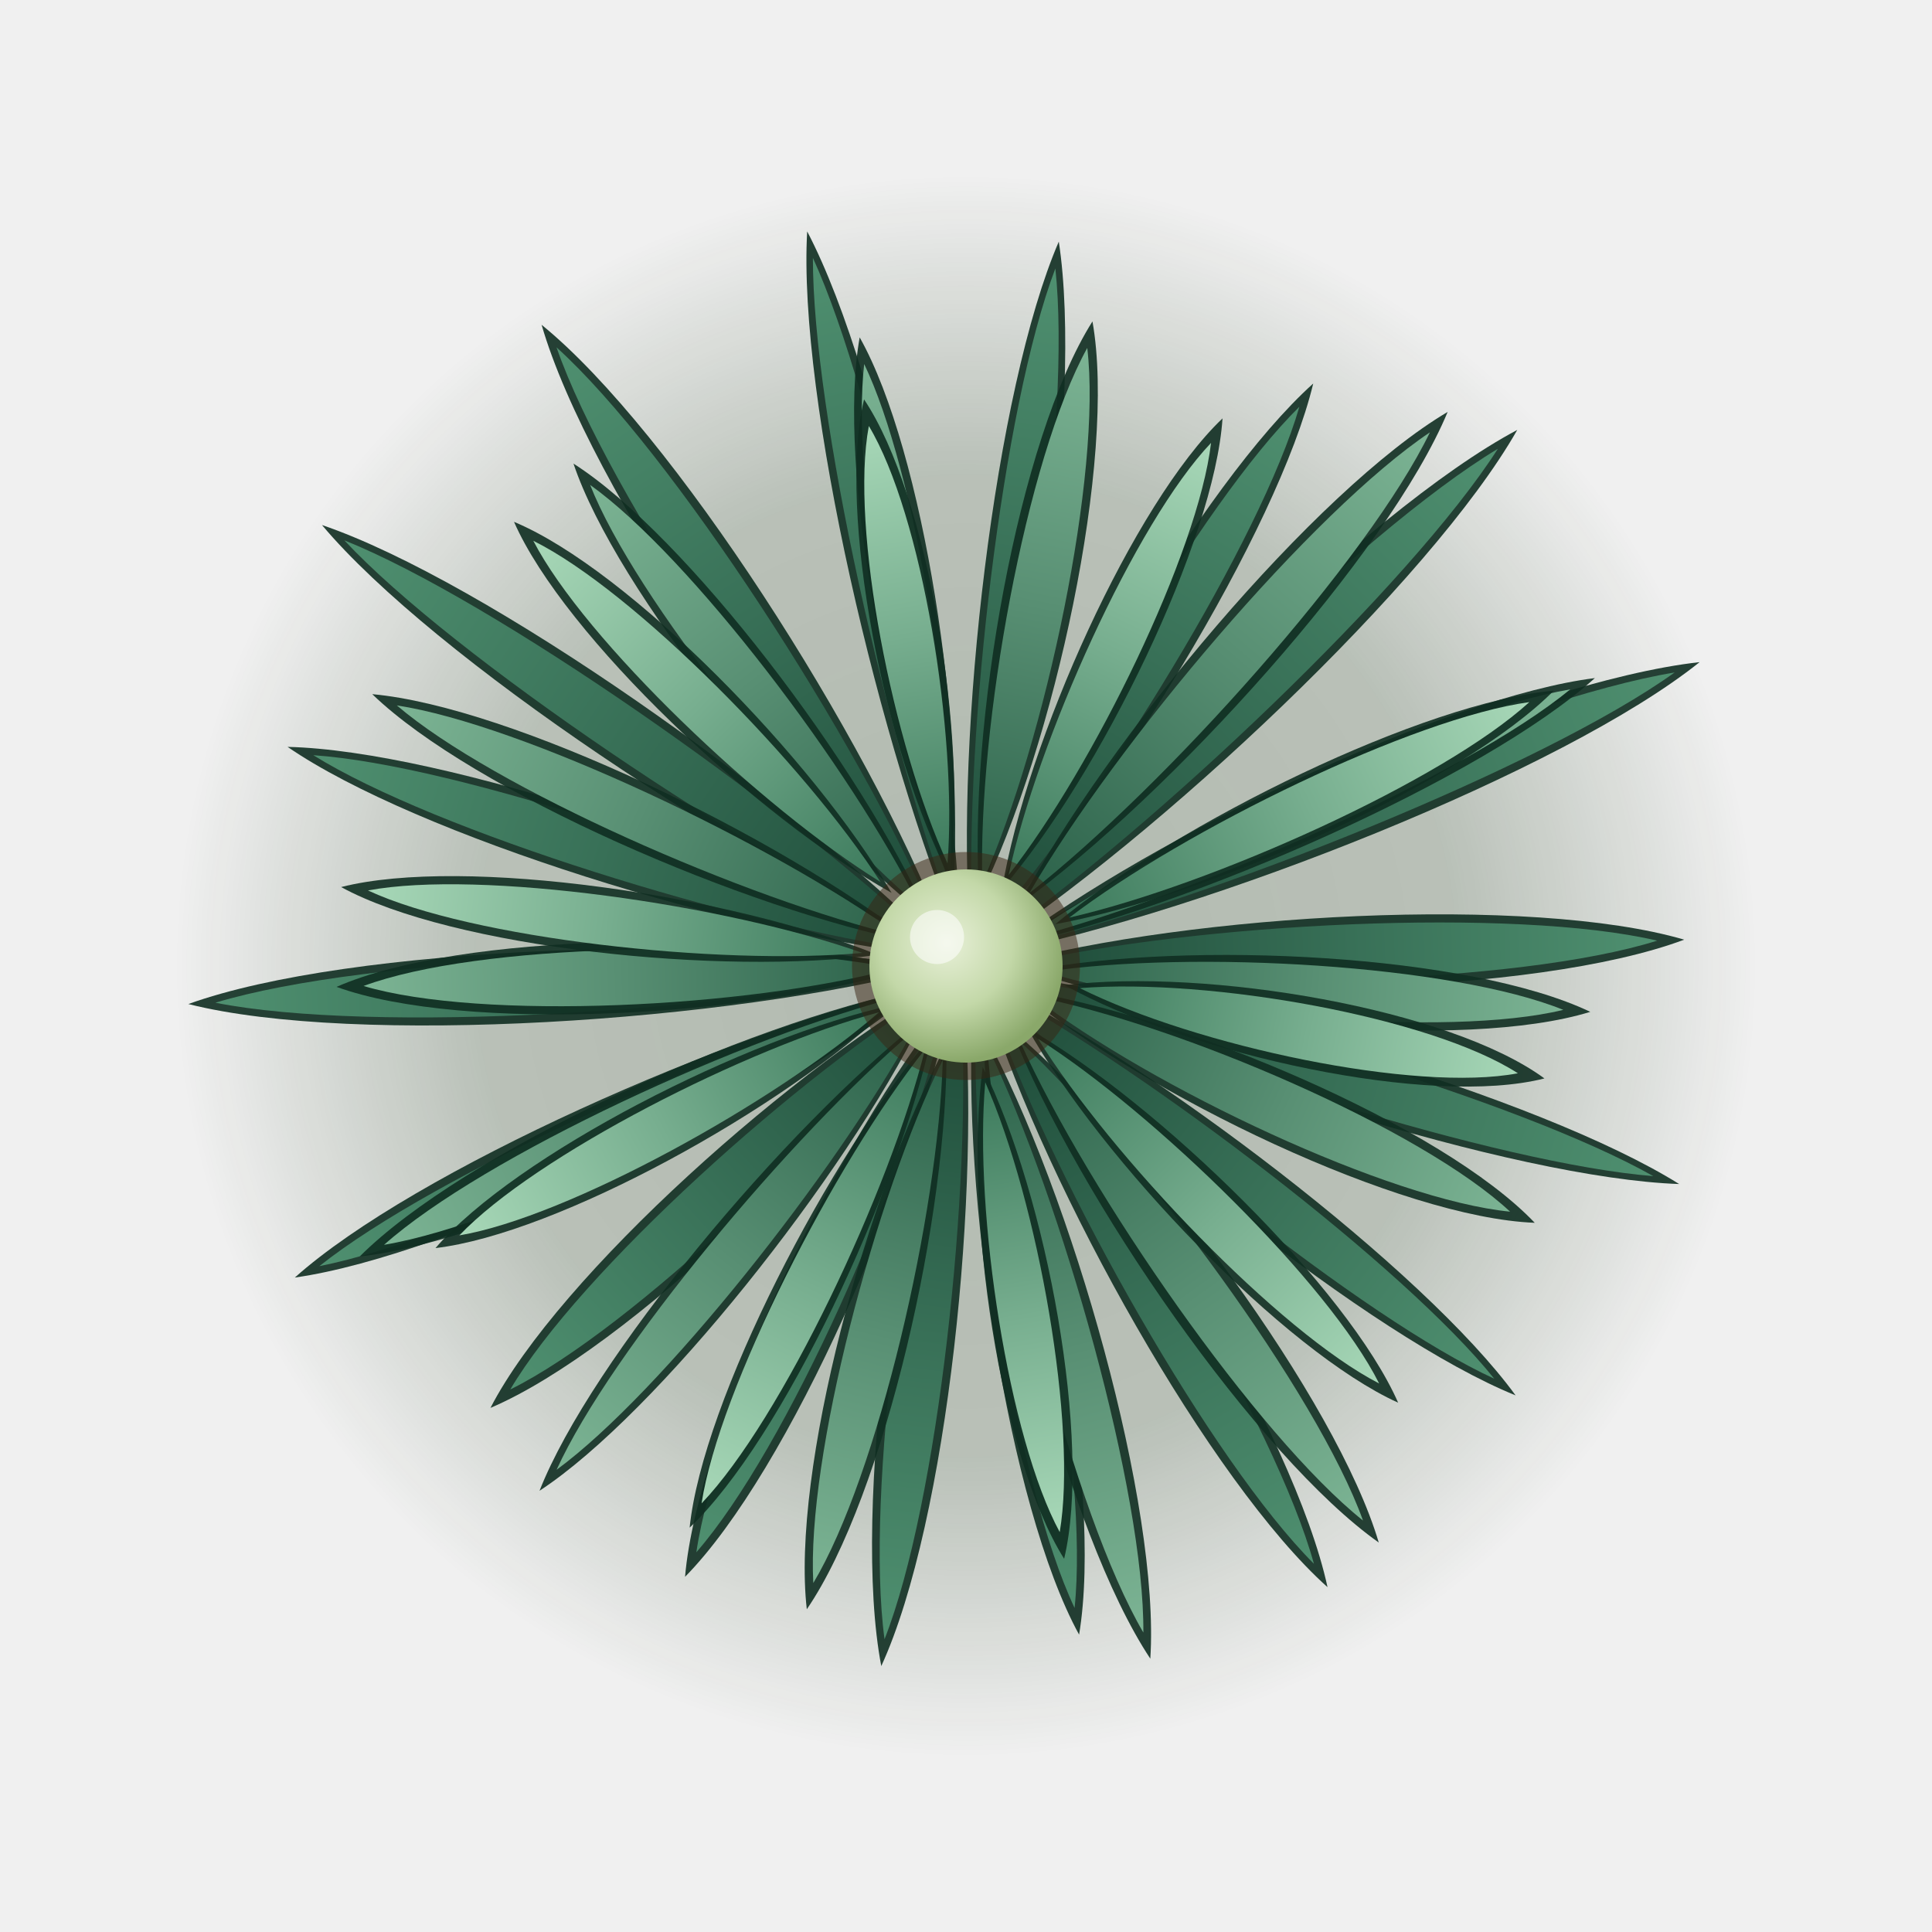
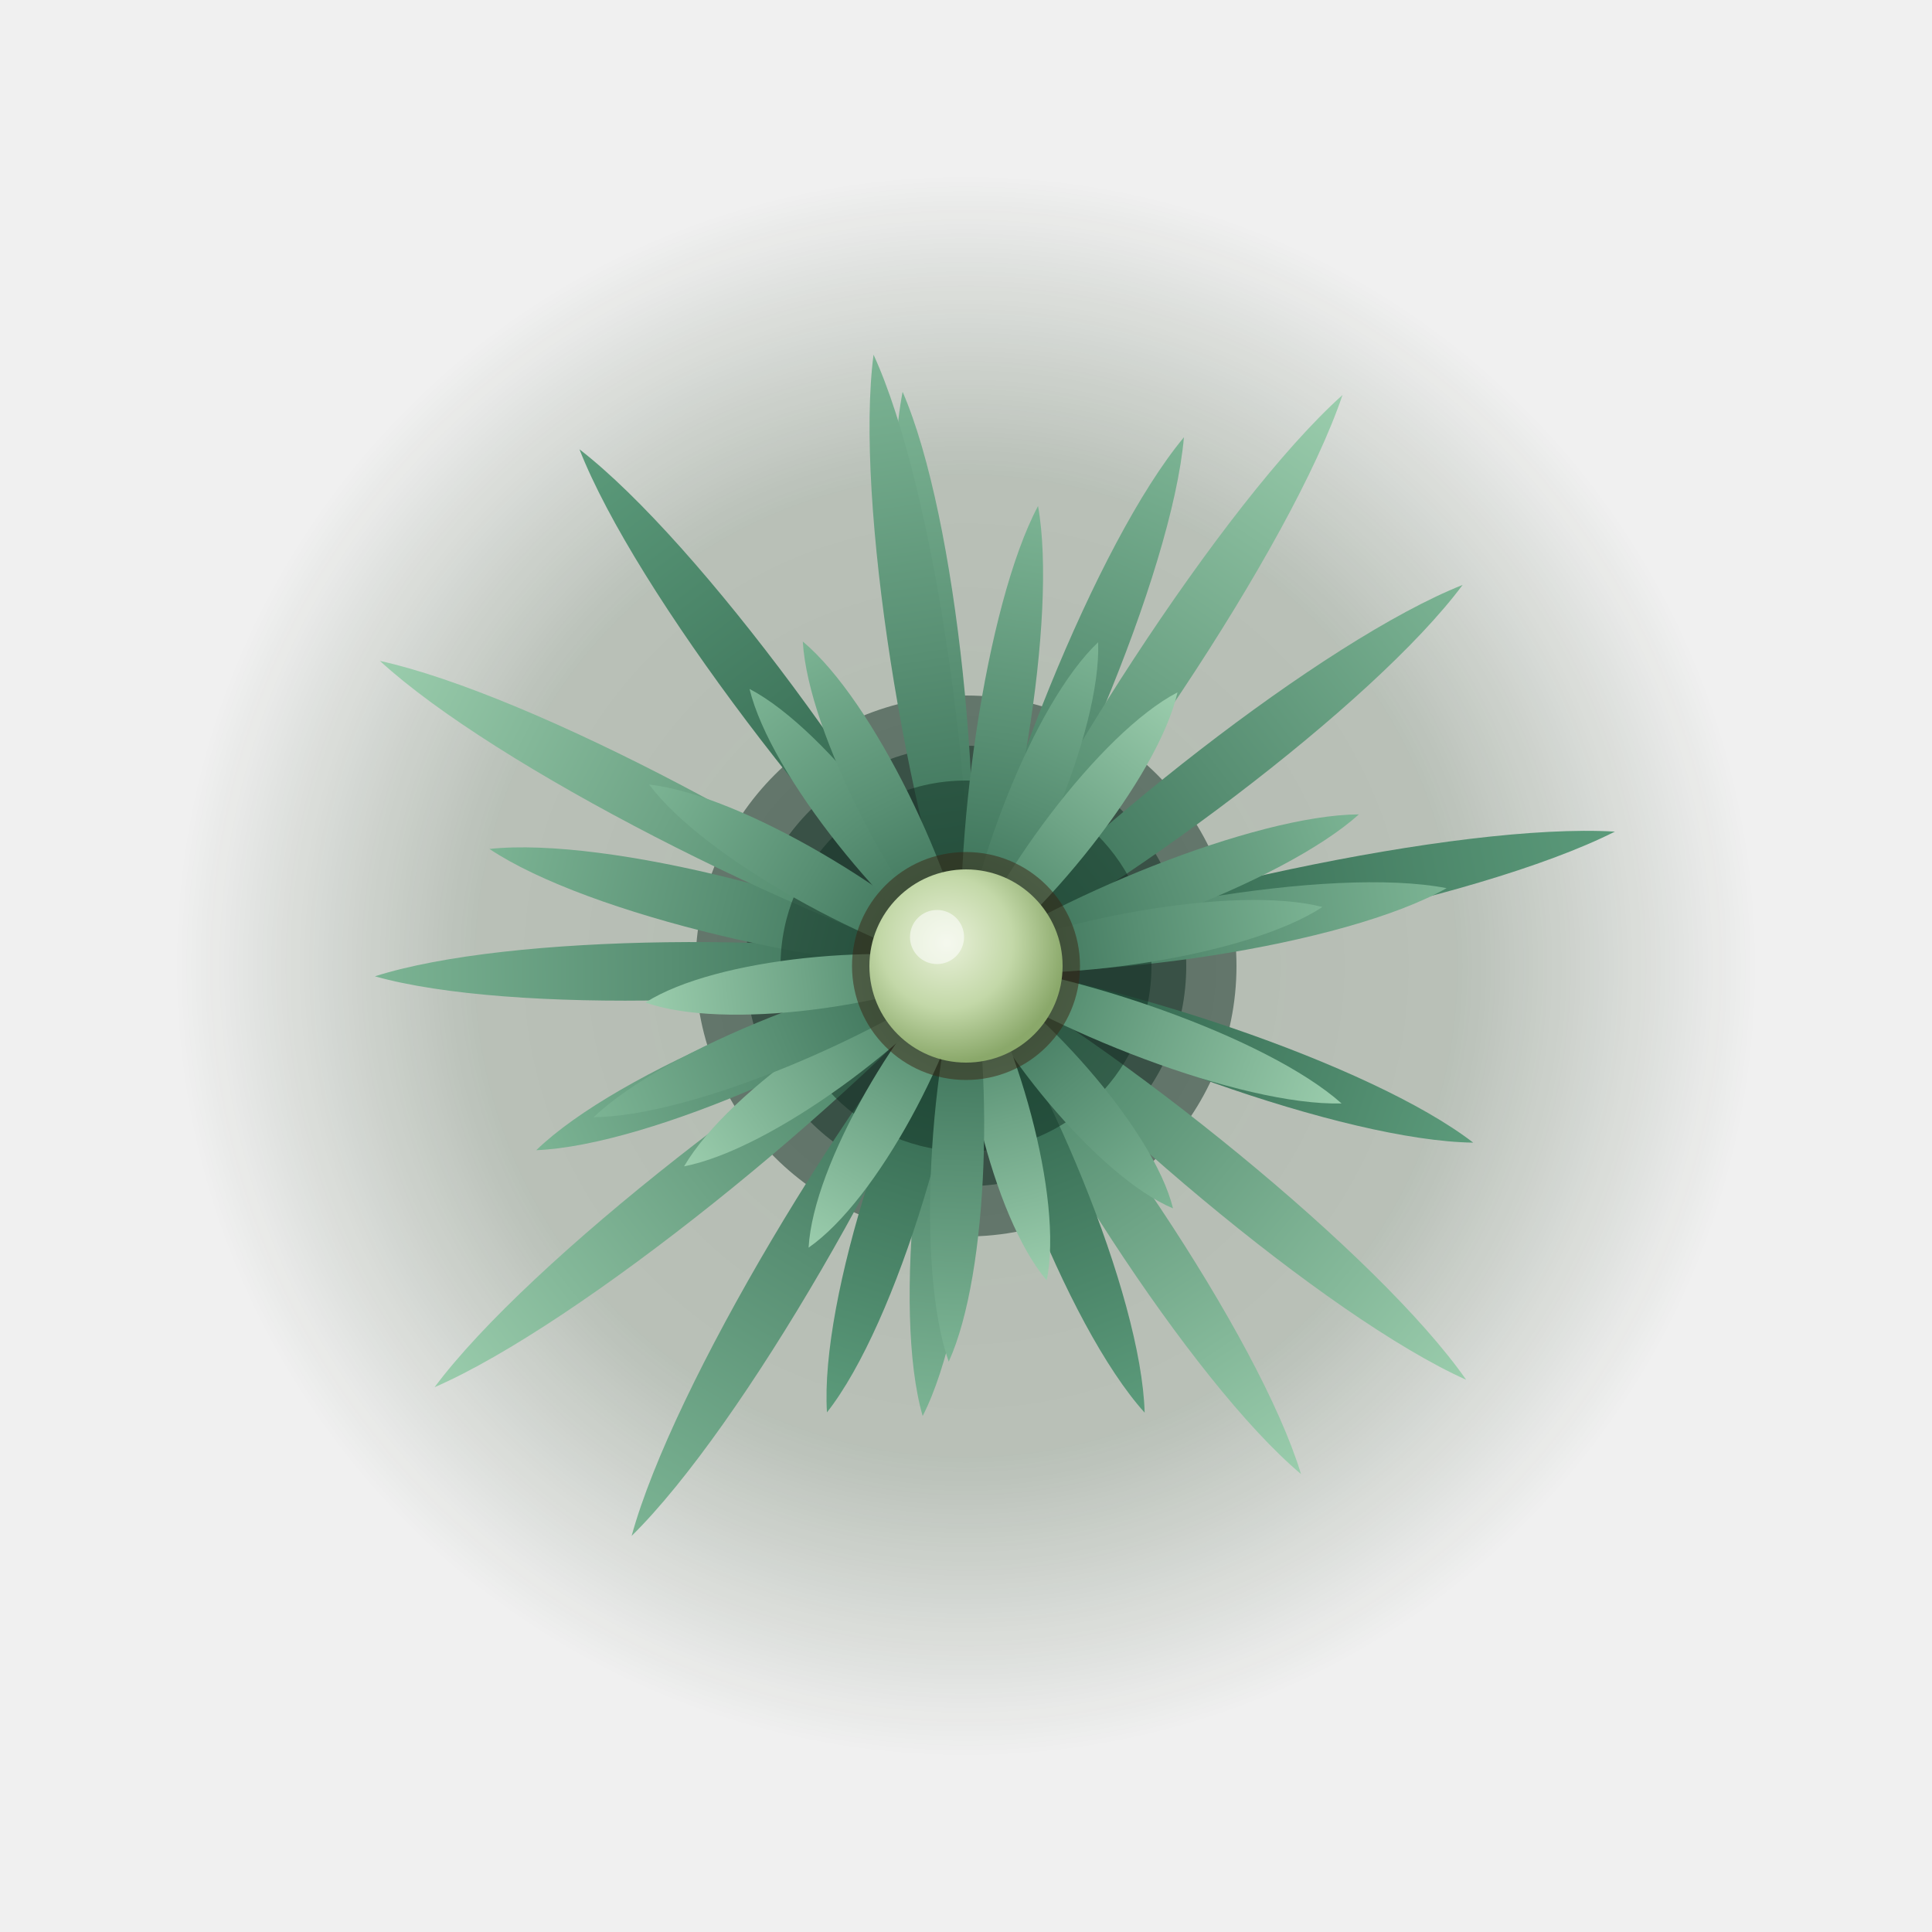
<svg xmlns="http://www.w3.org/2000/svg" viewBox="0 0 100 100">
  <defs>
    <radialGradient id="l4_shadow" cx="50%" cy="50%" r="50%">
      <stop offset="0%" stop-color="#12300d" stop-opacity="0.28" />
      <stop offset="62%" stop-color="#12300d" stop-opacity="0.25" />
      <stop offset="100%" stop-color="#12300d" stop-opacity="0" />
    </radialGradient>
    <linearGradient id="l4_r0" x1="0" y1="0" x2="0" y2="1">
-       <stop offset="0%" stop-color="#4f9070" />
-       <stop offset="48%" stop-color="#387057" />
-       <stop offset="100%" stop-color="#1d4a38" />
+       <stop offset="0%" stop-color="#5c9b7b" />
+       <stop offset="48%" stop-color="#427a5f" />
+       <stop offset="100%" stop-color="#22513d" />
    </linearGradient>
    <linearGradient id="l4_r1" x1="0" y1="0" x2="0" y2="1">
      <stop offset="0%" stop-color="#7cb494" />
      <stop offset="48%" stop-color="#588f73" />
      <stop offset="100%" stop-color="#2c624a" />
    </linearGradient>
    <linearGradient id="l4_r2" x1="0" y1="0" x2="0" y2="1">
-       <stop offset="0%" stop-color="#a8d8b8" />
-       <stop offset="48%" stop-color="#77ae8f" />
-       <stop offset="100%" stop-color="#3c7a5c" />
+       <stop offset="0%" stop-color="#9bcdad" />
+       <stop offset="48%" stop-color="#6ea486" />
+       <stop offset="100%" stop-color="#377357" />
    </linearGradient>
    <radialGradient id="l4_bulb" cx="40%" cy="38%" r="62%">
      <stop offset="0%" stop-color="#e8f0d8" />
      <stop offset="55%" stop-color="#c3d8a8" />
      <stop offset="100%" stop-color="#8aa86a" />
    </radialGradient>
  </defs>
  <circle cx="50" cy="50" r="41.0" fill="url(#l4_shadow)" />
-   <g transform="rotate(67.5 50 50)">
-     <path d="M 50.0 8.9 C 52.5 17.5, 52.2 37.3, 50.0 48.3 C 47.8 37.3, 47.5 17.5, 50.0 8.9 Z" fill="#0f2e21" opacity="0.9" />
-     <path d="M 50.0 10.3 C 51.9 18.4, 51.7 37.1, 50.0 47.5 C 48.3 37.1, 48.1 18.4, 50.0 10.3 Z" fill="url(#l4_r0)" />
+   <circle cx="50" cy="50" r="11.4" fill="#0f2e21" opacity="0.5" />
+   <circle cx="50.0" cy="50.0" r="14.0" fill="#0f2e21" opacity="0.5" />
+   <g transform="rotate(-6.3 50.0 50.0)">
+     <path d="M 50.0 20.1 C 52.1 26.9, 51.9 42.4, 50.0 51.0 C 48.1 42.4, 47.9 26.9, 50.0 20.1 Z" fill="url(#l4_r1)" />
  </g>
-   <g transform="rotate(87.9 50 50)">
-     <path d="M 50.0 12.8 C 52.6 20.6, 52.3 38.2, 50.0 48.0 C 47.7 38.2, 47.4 20.6, 50.0 12.8 Z" fill="#0f2e21" opacity="0.9" />
-     <path d="M 50.0 14.2 C 52.0 21.5, 51.8 38.0, 50.0 47.2 C 48.2 38.0, 48.0 21.5, 50.0 14.2 Z" fill="url(#l4_r0)" />
+   <g transform="rotate(22.4 50.0 50.0)">
+     <path d="M 50.0 20.4 C 52.1 27.1, 51.9 42.4, 50.0 51.0 C 48.1 42.4, 47.9 27.1, 50.0 20.4 Z" fill="url(#l4_r1)" />
  </g>
-   <g transform="rotate(107.0 50 50)">
-     <path d="M 50.0 11.4 C 52.2 19.6, 52.0 38.2, 50.0 48.7 C 48.0 38.2, 47.8 19.6, 50.0 11.4 Z" fill="#0f2e21" opacity="0.9" />
-     <path d="M 50.0 12.8 C 51.7 20.5, 51.6 38.0, 50.0 47.9 C 48.4 38.0, 48.3 20.5, 50.0 12.8 Z" fill="url(#l4_r0)" />
+   <g transform="rotate(33.4 50.0 50.0)">
+     <path d="M 50.0 14.6 C 52.1 22.6, 51.9 40.8, 50.0 51.0 C 48.1 40.8, 47.9 22.6, 50.0 14.6 Z" fill="url(#l4_r2)" />
  </g>
-   <g transform="rotate(128.0 50 50)">
-     <path d="M 50.0 13.9 C 52.2 21.6, 52.0 39.2, 50.0 49.0 C 48.0 39.2, 47.8 21.6, 50.0 13.9 Z" fill="#0f2e21" opacity="0.9" />
-     <path d="M 50.0 15.3 C 51.7 22.5, 51.5 39.0, 50.0 48.2 C 48.5 39.0, 48.3 22.5, 50.0 15.3 Z" fill="url(#l4_r0)" />
+   <g transform="rotate(52.5 50.0 50.0)">
+     <path d="M 50.0 17.6 C 52.1 25.0, 51.9 41.7, 50.0 51.0 C 48.1 41.7, 47.9 25.0, 50.0 17.6 Z" fill="url(#l4_r1)" />
  </g>
-   <g transform="rotate(149.8 50 50)">
-     <path d="M 50.0 12.8 C 52.5 20.5, 52.2 37.9, 50.0 47.7 C 47.8 37.9, 47.5 20.5, 50.0 12.8 Z" fill="#0f2e21" opacity="0.9" />
-     <path d="M 50.0 14.2 C 51.9 21.4, 51.7 37.7, 50.0 46.9 C 48.3 37.7, 48.1 21.4, 50.0 14.2 Z" fill="url(#l4_r0)" />
+   <g transform="rotate(78.3 50.0 50.0)">
+     <path d="M 50.0 15.7 C 52.1 23.5, 51.9 41.1, 50.0 51.0 C 48.1 41.1, 47.9 23.5, 50.0 15.7 Z" fill="url(#l4_r0)" />
  </g>
-   <g transform="rotate(170.4 50 50)">
-     <path d="M 50.0 14.9 C 52.5 22.1, 52.2 38.6, 50.0 47.8 C 47.8 38.6, 47.5 22.1, 50.0 14.9 Z" fill="#0f2e21" opacity="0.9" />
-     <path d="M 50.0 16.3 C 51.9 23.1, 51.7 38.4, 50.0 47.0 C 48.3 38.4, 48.1 23.1, 50.0 16.3 Z" fill="url(#l4_r0)" />
+   <g transform="rotate(80.8 50.0 50.0)">
+     <path d="M 50.0 24.8 C 52.1 30.5, 51.9 43.7, 50.0 51.0 C 48.1 43.7, 47.9 30.5, 50.0 24.8 Z" fill="url(#l4_r1)" />
  </g>
-   <g transform="rotate(186.9 50 50)">
-     <path d="M 50.0 13.5 C 52.5 21.3, 52.2 38.8, 50.0 48.7 C 47.8 38.8, 47.5 21.3, 50.0 13.5 Z" fill="#0f2e21" opacity="0.9" />
-     <path d="M 50.0 14.9 C 51.9 22.2, 51.7 38.7, 50.0 47.9 C 48.3 38.7, 48.1 22.2, 50.0 14.9 Z" fill="url(#l4_r0)" />
+   <g transform="rotate(109.2 50.0 50.0)">
+     <path d="M 50.0 22.2 C 52.1 28.5, 51.9 42.9, 50.0 51.0 C 48.1 42.9, 47.9 28.5, 50.0 22.2 Z" fill="url(#l4_r0)" />
  </g>
-   <g transform="rotate(204.7 50 50)">
-     <path d="M 50.0 15.2 C 52.6 22.4, 52.3 38.9, 50.0 48.1 C 47.7 38.9, 47.4 22.4, 50.0 15.2 Z" fill="#0f2e21" opacity="0.9" />
-     <path d="M 50.0 16.6 C 52.0 23.4, 51.8 38.7, 50.0 47.3 C 48.2 38.7, 48.0 23.4, 50.0 16.6 Z" fill="url(#l4_r0)" />
+   <g transform="rotate(129.6 50.0 50.0)">
+     <path d="M 50.0 16.4 C 52.1 24.0, 51.9 41.3, 50.0 51.0 C 48.1 41.3, 47.9 24.0, 50.0 16.4 Z" fill="url(#l4_r2)" />
  </g>
-   <g transform="rotate(227.1 50 50)">
-     <path d="M 50.0 16.4 C 52.6 23.6, 52.3 40.1, 50.0 49.3 C 47.7 40.1, 47.4 23.6, 50.0 16.4 Z" fill="#0f2e21" opacity="0.9" />
-     <path d="M 50.0 17.8 C 52.0 24.5, 51.8 39.9, 50.0 48.5 C 48.2 39.9, 48.0 24.5, 50.0 17.8 Z" fill="url(#l4_r0)" />
+   <g transform="rotate(146.6 50.0 50.0)">
+     <path d="M 50.0 18.5 C 52.1 25.6, 51.9 41.9, 50.0 51.0 C 48.1 41.9, 47.9 25.6, 50.0 18.5 Z" fill="url(#l4_r2)" />
  </g>
-   <g transform="rotate(245.1 50 50)">
-     <path d="M 50.0 11.7 C 52.4 19.6, 52.1 37.4, 50.0 47.4 C 47.9 37.4, 47.6 19.6, 50.0 11.7 Z" fill="#0f2e21" opacity="0.9" />
-     <path d="M 50.0 13.1 C 51.8 20.5, 51.6 37.2, 50.0 46.6 C 48.4 37.2, 48.2 20.5, 50.0 13.1 Z" fill="url(#l4_r0)" />
+   <g transform="rotate(158.2 50.0 50.0)">
+     <path d="M 50.0 25.1 C 52.1 30.8, 51.9 43.8, 50.0 51.0 C 48.1 43.8, 47.9 30.8, 50.0 25.1 Z" fill="url(#l4_r0)" />
  </g>
-   <g transform="rotate(267.2 50 50)">
-     <path d="M 50.0 9.7 C 52.6 18.2, 52.3 37.6, 50.0 48.4 C 47.7 37.6, 47.4 18.2, 50.0 9.7 Z" fill="#0f2e21" opacity="0.9" />
-     <path d="M 50.0 11.1 C 52.0 19.1, 51.8 37.4, 50.0 47.6 C 48.2 37.4, 48.0 19.1, 50.0 11.1 Z" fill="url(#l4_r0)" />
+   <g transform="rotate(185.5 50.0 50.0)">
+     <path d="M 50.0 26.6 C 52.1 31.9, 51.9 44.2, 50.0 51.0 C 48.1 44.2, 47.9 31.9, 50.0 26.6 Z" fill="url(#l4_r1)" />
  </g>
-   <g transform="rotate(287.9 50 50)">
-     <path d="M 50.0 13.1 C 52.3 20.8, 52.1 38.3, 50.0 48.2 C 47.9 38.3, 47.7 20.8, 50.0 13.1 Z" fill="#0f2e21" opacity="0.9" />
-     <path d="M 50.0 14.5 C 51.8 21.7, 51.6 38.2, 50.0 47.4 C 48.4 38.2, 48.2 21.7, 50.0 14.5 Z" fill="url(#l4_r0)" />
+   <g transform="rotate(197.3 50.0 50.0)">
+     <path d="M 50.0 25.8 C 52.1 31.3, 51.9 43.9, 50.0 51.0 C 48.1 43.9, 47.9 31.3, 50.0 25.8 Z" fill="url(#l4_r0)" />
  </g>
-   <g transform="rotate(304.4 50 50)">
-     <path d="M 50.0 9.6 C 52.4 18.2, 52.1 37.6, 50.0 48.5 C 47.9 37.6, 47.6 18.2, 50.0 9.6 Z" fill="#0f2e21" opacity="0.9" />
-     <path d="M 50.0 11.0 C 51.8 19.1, 51.6 37.4, 50.0 47.7 C 48.4 37.4, 48.2 19.1, 50.0 11.0 Z" fill="url(#l4_r0)" />
+   <g transform="rotate(210.4 50.0 50.0)">
+     <path d="M 50.0 15.8 C 52.1 23.6, 51.9 41.2, 50.0 51.0 C 48.1 41.2, 47.9 23.6, 50.0 15.8 Z" fill="url(#l4_r1)" />
  </g>
-   <g transform="rotate(326.5 50 50)">
-     <path d="M 50.0 10.2 C 52.6 18.5, 52.3 37.3, 50.0 47.9 C 47.7 37.3, 47.4 18.5, 50.0 10.2 Z" fill="#0f2e21" opacity="0.9" />
-     <path d="M 50.0 11.6 C 52.0 19.4, 51.8 37.2, 50.0 47.1 C 48.2 37.2, 48.0 19.4, 50.0 11.6 Z" fill="url(#l4_r0)" />
+   <g transform="rotate(231.6 50.0 50.0)">
+     <path d="M 50.0 14.9 C 52.1 22.8, 51.9 40.9, 50.0 51.0 C 48.1 40.9, 47.9 22.8, 50.0 14.9 Z" fill="url(#l4_r2)" />
  </g>
-   <g transform="rotate(347.8 50 50)">
-     <path d="M 50.0 11.1 C 52.3 19.4, 52.0 38.2, 50.0 48.8 C 48.0 38.2, 47.7 19.4, 50.0 11.1 Z" fill="#0f2e21" opacity="0.9" />
-     <path d="M 50.0 12.5 C 51.7 20.3, 51.6 38.0, 50.0 48.0 C 48.4 38.0, 48.3 20.3, 50.0 12.5 Z" fill="url(#l4_r0)" />
+   <g transform="rotate(246.8 50.0 50.0)">
+     <path d="M 50.0 25.8 C 52.1 31.3, 51.9 43.9, 50.0 51.0 C 48.1 43.9, 47.9 31.3, 50.0 25.8 Z" fill="url(#l4_r1)" />
  </g>
-   <g transform="rotate(367.3 50 50)">
-     <path d="M 50.0 12.2 C 52.3 20.2, 52.1 38.2, 50.0 48.3 C 47.9 38.2, 47.7 20.2, 50.0 12.2 Z" fill="#0f2e21" opacity="0.9" />
-     <path d="M 50.0 13.6 C 51.8 21.1, 51.6 38.0, 50.0 47.5 C 48.4 38.0, 48.2 21.1, 50.0 13.6 Z" fill="url(#l4_r0)" />
+   <g transform="rotate(269.0 50.0 50.0)">
+     <path d="M 50.0 19.4 C 52.1 26.4, 51.9 42.2, 50.0 51.0 C 48.1 42.2, 47.9 26.4, 50.0 19.4 Z" fill="url(#l4_r1)" />
  </g>
-   <g transform="rotate(390.8 50 50)">
-     <path d="M 50.0 14.9 C 52.3 22.3, 52.1 39.0, 50.0 48.3 C 47.9 39.0, 47.7 22.3, 50.0 14.9 Z" fill="#0f2e21" opacity="0.9" />
-     <path d="M 50.0 16.3 C 51.8 23.2, 51.6 38.8, 50.0 47.5 C 48.4 38.8, 48.2 23.2, 50.0 16.3 Z" fill="url(#l4_r0)" />
+   <g transform="rotate(283.8 50.0 50.0)">
+     <path d="M 50.0 24.6 C 52.1 30.4, 51.9 43.6, 50.0 51.0 C 48.1 43.6, 47.9 30.4, 50.0 24.6 Z" fill="url(#l4_r1)" />
  </g>
-   <g transform="rotate(405.8 50 50)">
-     <path d="M 50.0 10.2 C 52.5 18.8, 52.2 38.3, 50.0 49.2 C 47.8 38.3, 47.5 18.8, 50.0 10.2 Z" fill="#0f2e21" opacity="0.9" />
-     <path d="M 50.0 11.6 C 51.9 19.7, 51.7 38.1, 50.0 48.4 C 48.3 38.1, 48.1 19.7, 50.0 11.6 Z" fill="url(#l4_r0)" />
+   <g transform="rotate(297.5 50.0 50.0)">
+     <path d="M 50.0 15.8 C 52.1 23.6, 51.9 41.1, 50.0 51.0 C 48.1 41.1, 47.9 23.6, 50.0 15.8 Z" fill="url(#l4_r2)" />
  </g>
-   <g transform="rotate(114.3 50 50)">
-     <path d="M 50.0 17.7 C 52.6 24.1, 52.3 38.7, 50.0 47.0 C 47.7 38.7, 47.4 24.1, 50.0 17.7 Z" fill="#0f2e21" opacity="0.9" />
-     <path d="M 50.0 19.1 C 52.0 25.0, 51.8 38.6, 50.0 46.2 C 48.2 38.6, 48.0 25.0, 50.0 19.1 Z" fill="url(#l4_r1)" />
+   <g transform="rotate(323.2 50.0 50.0)">
+     <path d="M 50.0 16.6 C 52.1 24.2, 51.9 41.4, 50.0 51.0 C 48.1 41.4, 47.9 24.2, 50.0 16.6 Z" fill="url(#l4_r0)" />
  </g>
-   <g transform="rotate(144.4 50 50)">
-     <path d="M 50.0 13.3 C 52.5 20.5, 52.3 36.8, 50.0 46.0 C 47.7 36.8, 47.5 20.5, 50.0 13.3 Z" fill="#0f2e21" opacity="0.9" />
-     <path d="M 50.0 14.7 C 51.9 21.4, 51.7 36.7, 50.0 45.2 C 48.3 36.7, 48.1 21.4, 50.0 14.7 Z" fill="url(#l4_r1)" />
+   <g transform="rotate(351.4 50.0 50.0)">
+     <path d="M 50.0 18.0 C 52.1 25.3, 51.9 41.8, 50.0 51.0 C 48.1 41.8, 47.9 25.3, 50.0 18.0 Z" fill="url(#l4_r1)" />
  </g>
-   <g transform="rotate(165.1 50 50)">
-     <path d="M 50.0 12.9 C 52.5 20.3, 52.3 37.1, 50.0 46.5 C 47.7 37.1, 47.5 20.3, 50.0 12.9 Z" fill="#0f2e21" opacity="0.9" />
-     <path d="M 50.0 14.3 C 51.9 21.2, 51.7 36.9, 50.0 45.7 C 48.3 36.9, 48.1 21.2, 50.0 14.3 Z" fill="url(#l4_r1)" />
+   <circle cx="50.0" cy="50.0" r="1.6" fill="#2c624a" opacity="0.8" />
+   <circle cx="50.0" cy="50.0" r="9.6" fill="#0f2e21" opacity="0.5" />
+   <g transform="rotate(8.9 50.0 50.0)">
+     <path d="M 50.0 25.9 C 51.9 31.4, 51.7 44.0, 50.0 51.0 C 48.3 44.0, 48.1 31.4, 50.0 25.9 Z" fill="url(#l4_r1)" />
  </g>
-   <g transform="rotate(193.9 50 50)">
-     <path d="M 50.0 15.7 C 52.5 22.4, 52.2 37.4, 50.0 45.8 C 47.8 37.4, 47.5 22.4, 50.0 15.7 Z" fill="#0f2e21" opacity="0.9" />
-     <path d="M 50.0 17.1 C 51.9 23.3, 51.7 37.2, 50.0 45.0 C 48.3 37.2, 48.1 23.3, 50.0 17.1 Z" fill="url(#l4_r1)" />
+   <g transform="rotate(22.2 50.0 50.0)">
+     <path d="M 50.0 31.9 C 51.9 36.1, 51.7 45.7, 50.0 51.0 C 48.3 45.7, 48.1 36.1, 50.0 31.9 Z" fill="url(#l4_r1)" />
  </g>
-   <g transform="rotate(219.1 50 50)">
-     <path d="M 50.0 15.0 C 52.2 21.9, 52.0 37.6, 50.0 46.4 C 48.0 37.6, 47.8 21.9, 50.0 15.0 Z" fill="#0f2e21" opacity="0.9" />
-     <path d="M 50.0 16.4 C 51.7 22.9, 51.5 37.5, 50.0 45.6 C 48.5 37.5, 48.3 22.9, 50.0 16.4 Z" fill="url(#l4_r1)" />
+   <g transform="rotate(37.7 50.0 50.0)">
+     <path d="M 50.0 32.1 C 51.9 36.2, 51.7 45.7, 50.0 51.0 C 48.3 45.7, 48.1 36.2, 50.0 32.1 Z" fill="url(#l4_r2)" />
  </g>
-   <g transform="rotate(244.4 50 50)">
-     <path d="M 50.0 15.2 C 52.5 22.3, 52.3 38.3, 50.0 47.3 C 47.7 38.3, 47.5 22.3, 50.0 15.2 Z" fill="#0f2e21" opacity="0.9" />
-     <path d="M 50.0 16.6 C 51.9 23.2, 51.7 38.1, 50.0 46.5 C 48.3 38.1, 48.1 23.2, 50.0 16.6 Z" fill="url(#l4_r1)" />
+   <g transform="rotate(68.9 50.0 50.0)">
+     <path d="M 50.0 28.2 C 51.9 33.2, 51.7 44.6, 50.0 51.0 C 48.3 44.6, 48.1 33.2, 50.0 28.2 Z" fill="url(#l4_r1)" />
  </g>
-   <g transform="rotate(268.1 50 50)">
-     <path d="M 50.0 17.4 C 52.6 23.9, 52.3 38.8, 50.0 47.1 C 47.7 38.8, 47.4 23.9, 50.0 17.4 Z" fill="#0f2e21" opacity="0.9" />
-     <path d="M 50.0 18.8 C 52.0 24.8, 51.8 38.6, 50.0 46.3 C 48.2 38.6, 48.0 24.8, 50.0 18.8 Z" fill="url(#l4_r1)" />
+   <g transform="rotate(80.6 50.0 50.0)">
+     <path d="M 50.0 31.3 C 51.9 35.6, 51.7 45.5, 50.0 51.0 C 48.3 45.5, 48.1 35.6, 50.0 31.3 Z" fill="url(#l4_r1)" />
  </g>
-   <g transform="rotate(294.6 50 50)">
-     <path d="M 50.0 16.2 C 52.4 23.0, 52.1 38.4, 50.0 47.1 C 47.9 38.4, 47.6 23.0, 50.0 16.2 Z" fill="#0f2e21" opacity="0.9" />
-     <path d="M 50.0 17.6 C 51.8 23.9, 51.6 38.2, 50.0 46.3 C 48.4 38.2, 48.2 23.9, 50.0 17.6 Z" fill="url(#l4_r1)" />
+   <g transform="rotate(110.1 50.0 50.0)">
+     <path d="M 50.0 29.3 C 51.9 34.1, 51.7 44.9, 50.0 51.0 C 48.3 44.9, 48.1 34.1, 50.0 29.3 Z" fill="url(#l4_r2)" />
  </g>
-   <g transform="rotate(322.0 50 50)">
-     <path d="M 50.0 17.0 C 52.3 23.5, 52.1 38.5, 50.0 46.9 C 47.9 38.5, 47.7 23.5, 50.0 17.0 Z" fill="#0f2e21" opacity="0.9" />
-     <path d="M 50.0 18.4 C 51.8 24.5, 51.6 38.3, 50.0 46.1 C 48.4 38.3, 48.2 24.5, 50.0 18.4 Z" fill="url(#l4_r1)" />
+   <g transform="rotate(139.5 50.0 50.0)">
+     <path d="M 50.0 33.5 C 51.9 37.3, 51.7 46.1, 50.0 51.0 C 48.3 46.1, 48.1 37.3, 50.0 33.5 Z" fill="url(#l4_r1)" />
  </g>
-   <g transform="rotate(350.4 50 50)">
-     <path d="M 50.0 17.0 C 52.3 23.4, 52.0 37.9, 50.0 46.0 C 48.0 37.9, 47.7 23.4, 50.0 17.0 Z" fill="#0f2e21" opacity="0.9" />
-     <path d="M 50.0 18.4 C 51.7 24.3, 51.6 37.7, 50.0 45.2 C 48.4 37.7, 48.3 24.3, 50.0 18.4 Z" fill="url(#l4_r1)" />
+   <g transform="rotate(165.6 50.0 50.0)">
+     <path d="M 50.0 33.2 C 51.9 37.1, 51.7 46.0, 50.0 51.0 C 48.3 46.0, 48.1 37.1, 50.0 33.2 Z" fill="url(#l4_r2)" />
  </g>
-   <g transform="rotate(371.1 50 50)">
-     <path d="M 50.0 16.0 C 52.6 22.7, 52.3 37.9, 50.0 46.4 C 47.7 37.9, 47.4 22.7, 50.0 16.0 Z" fill="#0f2e21" opacity="0.9" />
-     <path d="M 50.0 17.4 C 52.0 23.6, 51.8 37.7, 50.0 45.6 C 48.2 37.7, 48.0 23.6, 50.0 17.4 Z" fill="url(#l4_r1)" />
+   <g transform="rotate(182.5 50.0 50.0)">
+     <path d="M 50.0 29.5 C 51.9 34.2, 51.7 45.0, 50.0 51.0 C 48.3 45.0, 48.1 34.2, 50.0 29.5 Z" fill="url(#l4_r1)" />
  </g>
-   <g transform="rotate(401.0 50 50)">
-     <path d="M 50.0 12.0 C 52.5 19.5, 52.2 36.4, 50.0 45.8 C 47.8 36.4, 47.5 19.5, 50.0 12.0 Z" fill="#0f2e21" opacity="0.9" />
-     <path d="M 50.0 13.4 C 51.9 20.4, 51.7 36.2, 50.0 45.0 C 48.3 36.2, 48.1 20.4, 50.0 13.4 Z" fill="url(#l4_r1)" />
+   <g transform="rotate(209.2 50.0 50.0)">
+     <path d="M 50.0 33.3 C 51.9 37.2, 51.7 46.0, 50.0 51.0 C 48.3 46.0, 48.1 37.2, 50.0 33.3 Z" fill="url(#l4_r2)" />
  </g>
-   <g transform="rotate(425.4 50 50)">
-     <path d="M 50.0 14.2 C 52.3 21.5, 52.1 38.2, 50.0 47.6 C 47.9 38.2, 47.7 21.5, 50.0 14.2 Z" fill="#0f2e21" opacity="0.9" />
-     <path d="M 50.0 15.6 C 51.8 22.4, 51.6 38.1, 50.0 46.8 C 48.4 38.1, 48.2 22.4, 50.0 15.6 Z" fill="url(#l4_r1)" />
+   <g transform="rotate(234.6 50.0 50.0)">
+     <path d="M 50.0 32.1 C 51.9 36.3, 51.7 45.7, 50.0 51.0 C 48.3 45.7, 48.1 36.3, 50.0 32.1 Z" fill="url(#l4_r2)" />
  </g>
-   <g transform="rotate(454.2 50 50)">
-     <path d="M 50.0 17.6 C 52.5 24.0, 52.2 38.5, 50.0 46.7 C 47.8 38.5, 47.5 24.0, 50.0 17.6 Z" fill="#0f2e21" opacity="0.9" />
-     <path d="M 50.0 19.0 C 51.9 24.9, 51.7 38.3, 50.0 45.9 C 48.3 38.3, 48.1 24.9, 50.0 19.0 Z" fill="url(#l4_r1)" />
+   <g transform="rotate(247.9 50.0 50.0)">
+     <path d="M 50.0 29.2 C 51.9 34.0, 51.7 44.9, 50.0 51.0 C 48.3 44.9, 48.1 34.0, 50.0 29.2 Z" fill="url(#l4_r1)" />
  </g>
-   <g transform="rotate(277.2 50 50)">
-     <path d="M 50.0 17.4 C 52.4 23.5, 52.1 37.5, 50.0 45.4 C 47.9 37.5, 47.6 23.5, 50.0 17.4 Z" fill="#0f2e21" opacity="0.9" />
-     <path d="M 50.0 18.8 C 51.8 24.4, 51.6 37.3, 50.0 44.6 C 48.4 37.3, 48.2 24.4, 50.0 18.8 Z" fill="url(#l4_r2)" />
+   <g transform="rotate(263.5 50.0 50.0)">
+     <path d="M 50.0 33.3 C 51.9 37.2, 51.7 46.1, 50.0 51.0 C 48.3 46.1, 48.1 37.2, 50.0 33.3 Z" fill="url(#l4_r2)" />
  </g>
-   <g transform="rotate(314.5 50 50)">
-     <path d="M 50.0 17.2 C 52.4 23.2, 52.1 36.9, 50.0 44.6 C 47.9 36.9, 47.6 23.2, 50.0 17.2 Z" fill="#0f2e21" opacity="0.9" />
-     <path d="M 50.0 18.6 C 51.8 24.1, 51.6 36.7, 50.0 43.8 C 48.4 36.7, 48.2 24.1, 50.0 18.6 Z" fill="url(#l4_r2)" />
+   <g transform="rotate(299.8 50.0 50.0)">
+     <path d="M 50.0 31.1 C 51.9 35.5, 51.7 45.4, 50.0 51.0 C 48.3 45.4, 48.1 35.5, 50.0 31.1 Z" fill="url(#l4_r1)" />
  </g>
-   <g transform="rotate(349.8 50 50)">
-     <path d="M 50.0 20.2 C 52.4 25.7, 52.2 38.3, 50.0 45.4 C 47.8 38.3, 47.6 25.7, 50.0 20.2 Z" fill="#0f2e21" opacity="0.9" />
-     <path d="M 50.0 21.6 C 51.9 26.6, 51.7 38.1, 50.0 44.6 C 48.3 38.1, 48.1 26.6, 50.0 21.6 Z" fill="url(#l4_r2)" />
+   <g transform="rotate(322.0 50.0 50.0)">
+     <path d="M 50.0 31.8 C 51.9 36.0, 51.7 45.6, 50.0 51.0 C 48.3 45.6, 48.1 36.0, 50.0 31.8 Z" fill="url(#l4_r1)" />
  </g>
-   <g transform="rotate(385.1 50 50)">
-     <path d="M 50.0 18.7 C 52.3 24.6, 52.1 38.1, 50.0 45.6 C 47.9 38.1, 47.7 24.6, 50.0 18.7 Z" fill="#0f2e21" opacity="0.9" />
-     <path d="M 50.0 20.1 C 51.8 25.5, 51.6 37.9, 50.0 44.8 C 48.4 37.9, 48.2 25.5, 50.0 20.1 Z" fill="url(#l4_r2)" />
+   <g transform="rotate(333.3 50.0 50.0)">
+     <path d="M 50.0 31.2 C 51.9 35.6, 51.7 45.5, 50.0 51.0 C 48.3 45.5, 48.1 35.6, 50.0 31.2 Z" fill="url(#l4_r1)" />
  </g>
-   <g transform="rotate(424.9 50 50)">
-     <path d="M 50.0 16.4 C 52.3 22.7, 52.1 36.9, 50.0 44.9 C 47.9 36.9, 47.7 22.7, 50.0 16.4 Z" fill="#0f2e21" opacity="0.9" />
-     <path d="M 50.0 17.8 C 51.8 23.6, 51.6 36.7, 50.0 44.1 C 48.4 36.7, 48.2 23.6, 50.0 17.8 Z" fill="url(#l4_r2)" />
-   </g>
-   <g transform="rotate(461.0 50 50)">
-     <path d="M 50.0 19.5 C 52.6 25.0, 52.3 37.7, 50.0 44.8 C 47.7 37.7, 47.4 25.0, 50.0 19.5 Z" fill="#0f2e21" opacity="0.9" />
-     <path d="M 50.0 20.9 C 52.0 25.9, 51.8 37.5, 50.0 44.0 C 48.2 37.5, 48.0 25.9, 50.0 20.9 Z" fill="url(#l4_r2)" />
-   </g>
-   <g transform="rotate(495.3 50 50)">
-     <path d="M 50.0 18.2 C 52.3 24.2, 52.1 37.9, 50.0 45.5 C 47.9 37.9, 47.7 24.2, 50.0 18.2 Z" fill="#0f2e21" opacity="0.9" />
-     <path d="M 50.0 19.6 C 51.8 25.1, 51.6 37.7, 50.0 44.7 C 48.4 37.7, 48.2 25.1, 50.0 19.6 Z" fill="url(#l4_r2)" />
-   </g>
-   <g transform="rotate(530.6 50 50)">
-     <path d="M 50.0 18.9 C 52.4 24.6, 52.2 37.5, 50.0 44.7 C 47.8 37.5, 47.6 24.6, 50.0 18.9 Z" fill="#0f2e21" opacity="0.9" />
-     <path d="M 50.0 20.3 C 51.8 25.5, 51.7 37.3, 50.0 43.9 C 48.3 37.3, 48.2 25.5, 50.0 20.3 Z" fill="url(#l4_r2)" />
-   </g>
-   <g transform="rotate(566.2 50 50)">
-     <path d="M 50.0 17.6 C 52.3 23.8, 52.0 38.0, 50.0 46.0 C 48.0 38.0, 47.7 23.8, 50.0 17.6 Z" fill="#0f2e21" opacity="0.9" />
-     <path d="M 50.0 19.0 C 51.8 24.7, 51.6 37.8, 50.0 45.2 C 48.4 37.8, 48.2 24.7, 50.0 19.0 Z" fill="url(#l4_r2)" />
-   </g>
-   <g transform="rotate(602.0 50 50)">
-     <path d="M 50.0 18.9 C 52.3 24.8, 52.1 38.2, 50.0 45.7 C 47.9 38.2, 47.7 24.8, 50.0 18.9 Z" fill="#0f2e21" opacity="0.9" />
-     <path d="M 50.0 20.3 C 51.8 25.7, 51.6 38.0, 50.0 44.9 C 48.4 38.0, 48.2 25.7, 50.0 20.3 Z" fill="url(#l4_r2)" />
-   </g>
+   <circle cx="50.0" cy="50.0" r="1.6" fill="#2c624a" opacity="0.8" />
  <circle cx="50" cy="50" r="5.9" fill="#3a2412" opacity="0.5" />
  <circle cx="50" cy="50" r="5.0" fill="url(#l4_bulb)" />
  <circle cx="48.5" cy="48.5" r="1.4" fill="#ffffff" opacity="0.55" />
</svg>
